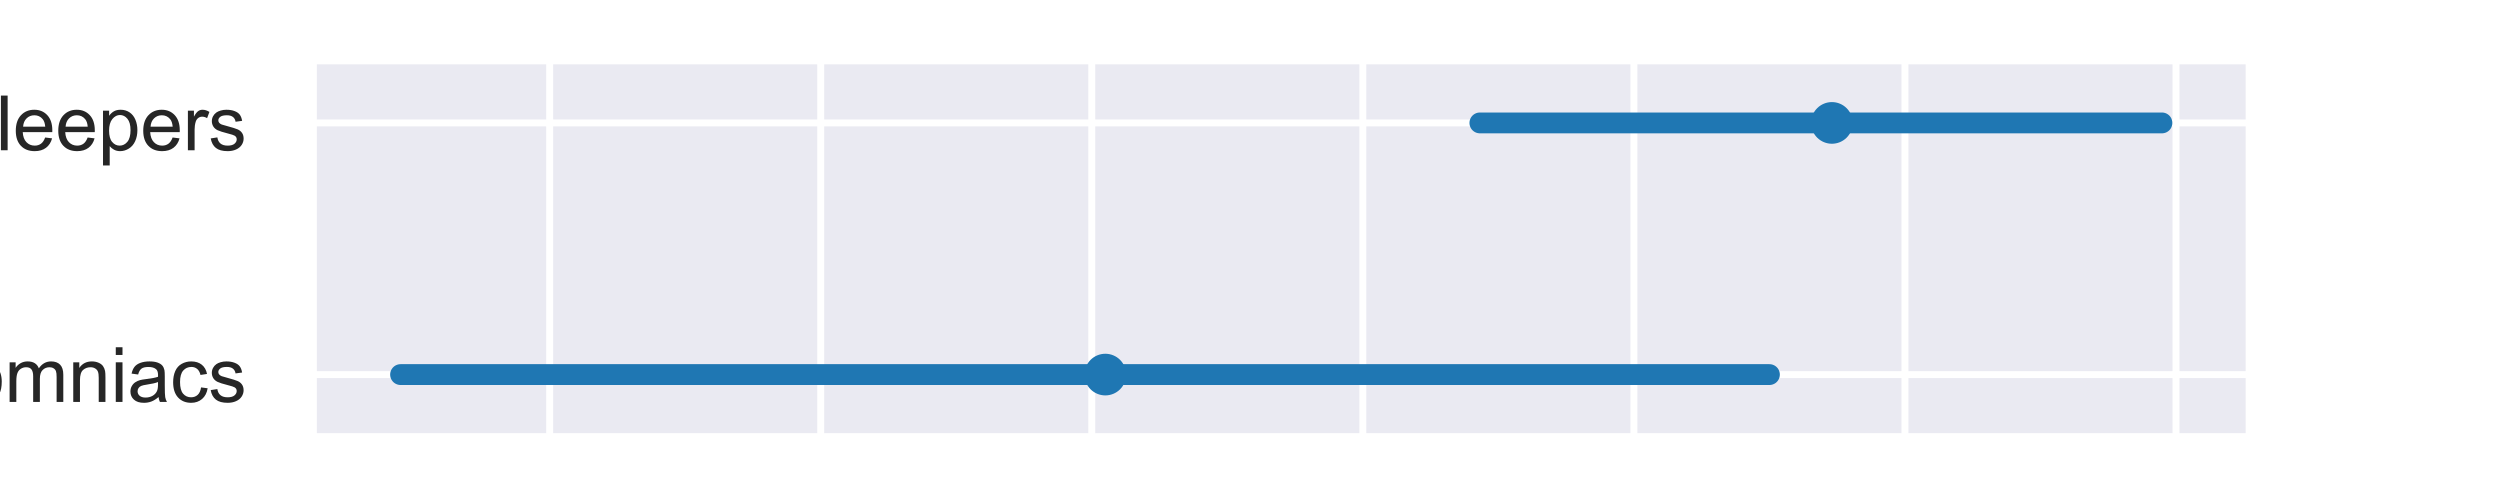
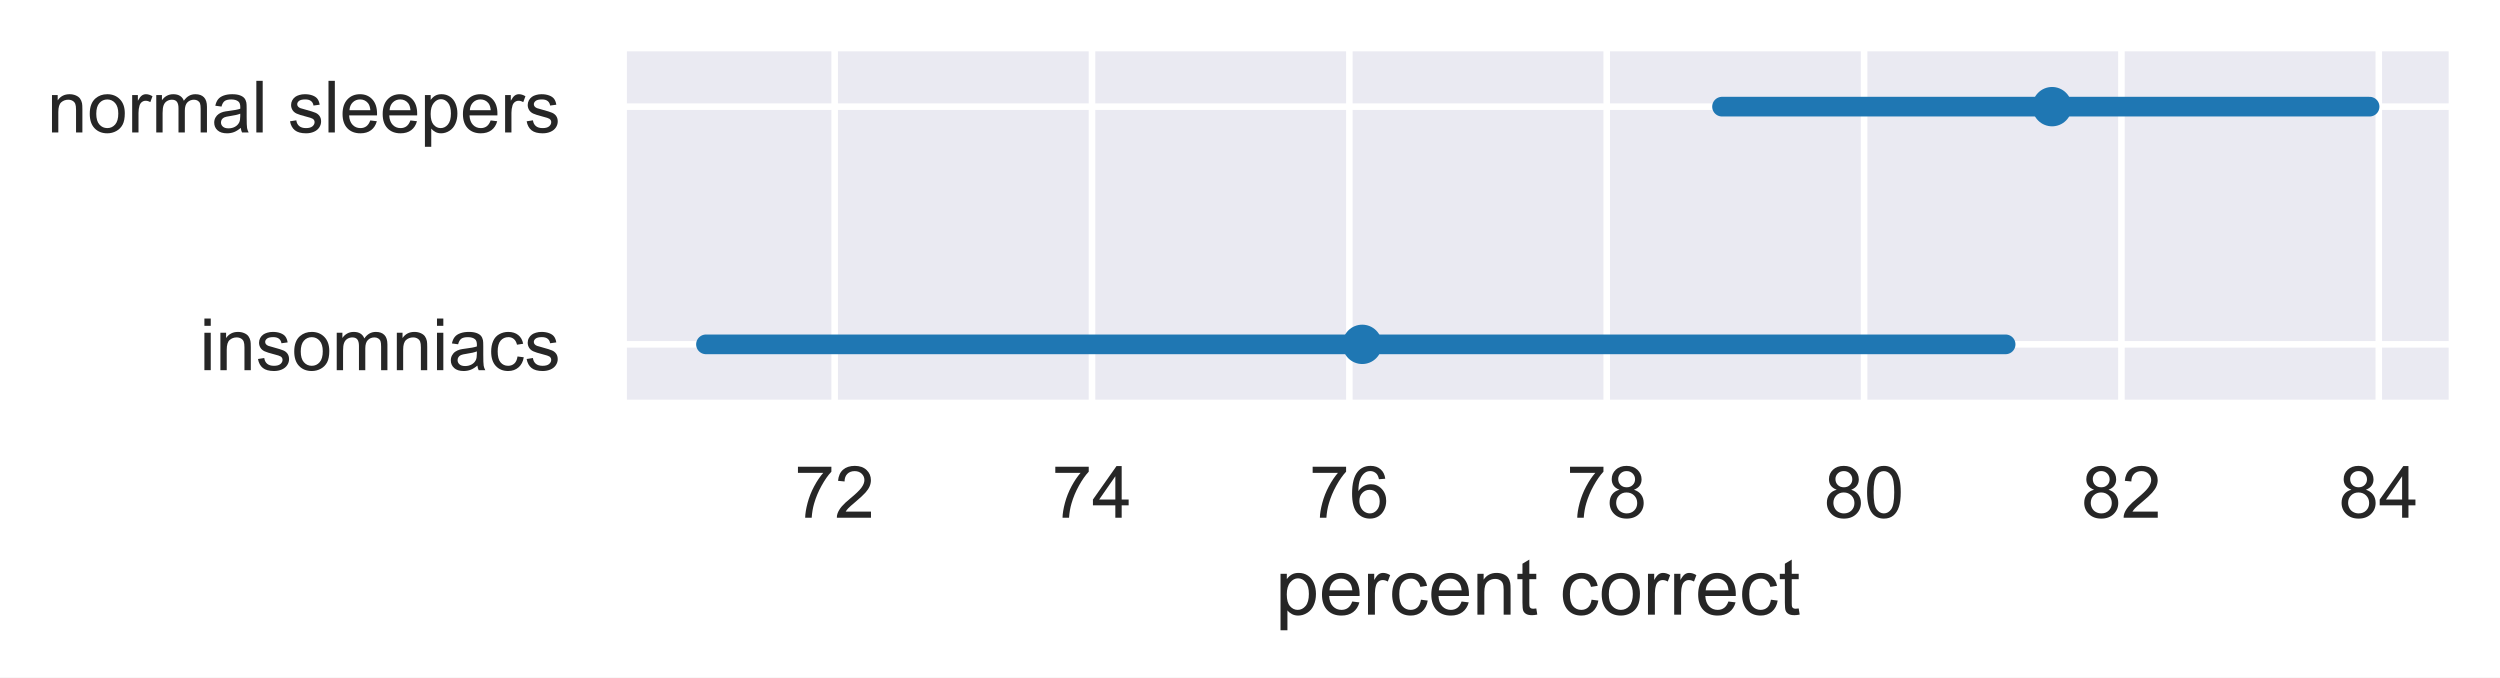
- <svg xmlns="http://www.w3.org/2000/svg" xmlns:xlink="http://www.w3.org/1999/xlink" height="72pt" version="1.1" viewBox="0 0 360 72" width="360pt">
+ <svg xmlns="http://www.w3.org/2000/svg" xmlns:xlink="http://www.w3.org/1999/xlink" height="103.294pt" version="1.1" viewBox="0 0 381.151 103.294" width="381.151pt">
  <defs>
    <style type="text/css">
*{stroke-linecap:butt;stroke-linejoin:round;}
  </style>
  </defs>
  <g id="figure_1">
    <g id="patch_1">
-       <path d="M 0 72  L 360 72  L 360 0  L 0 0  z " style="fill:#ffffff;" />
+       <path d="M 0 103.294  L 381.151 103.294  L 381.151 0  L 0 0  z " style="fill:#ffffff;" />
    </g>
    <g id="axes_1">
      <g id="patch_2">
-         <path d="M 45 63  L 324 63  L 324 8.64  L 45 8.64  z " style="fill:#eaeaf2;" />
+         <path d="M 94.951 61.56  L 373.951 61.56  L 373.951 7.2  L 94.951 7.2  z " style="fill:#eaeaf2;" />
      </g>
      <g id="matplotlib.axis_1">
        <g id="xtick_1">
          <g id="line2d_1">
-             <path clip-path="url(#pf1c59fc9b8)" d="M 79.15 63  L 79.15 8.64  " style="fill:none;stroke:#ffffff;stroke-linecap:round;" />
+             <path clip-path="url(#p791ce59a20)" d="M 127.251 61.56  L 127.251 7.2  " style="fill:none;stroke:#ffffff;stroke-linecap:round;" />
          </g>
          <g id="text_1">
            <defs>
              <path d="M 4.734 62.203  L 4.734 70.656  L 51.078 70.656  L 51.078 63.812  Q 44.234 56.547 37.516 44.484  Q 30.812 32.422 27.156 19.672  Q 24.516 10.688 23.781 0  L 14.75 0  Q 14.891 8.453 18.062 20.406  Q 21.234 32.375 27.172 43.484  Q 33.109 54.594 39.797 62.203  z " id="ArialMT-55" />
              <path d="M 50.344 8.453  L 50.344 0  L 3.031 0  Q 2.938 3.172 4.047 6.109  Q 5.859 10.938 9.828 15.625  Q 13.812 20.312 21.344 26.469  Q 33.016 36.031 37.109 41.625  Q 41.219 47.219 41.219 52.203  Q 41.219 57.422 37.469 61  Q 33.734 64.594 27.734 64.594  Q 21.391 64.594 17.578 60.781  Q 13.766 56.984 13.719 50.25  L 4.688 51.172  Q 5.609 61.281 11.656 66.578  Q 17.719 71.875 27.938 71.875  Q 38.234 71.875 44.234 66.156  Q 50.25 60.453 50.25 52  Q 50.25 47.703 48.484 43.547  Q 46.734 39.406 42.656 34.812  Q 38.578 30.219 29.109 22.219  Q 21.188 15.578 18.938 13.203  Q 16.703 10.844 15.234 8.453  z " id="ArialMT-50" />
            </defs>
-             <g style="fill:#262626;" transform="translate(73.03276 80.37359)scale(0.11 -0.11)">
+             <g style="fill:#262626;" transform="translate(121.1343 78.93359)scale(0.11 -0.11)">
              <use xlink:href="#ArialMT-55" />
              <use x="55.615" xlink:href="#ArialMT-50" />
            </g>
          </g>
        </g>
        <g id="xtick_2">
          <g id="line2d_2">
-             <path clip-path="url(#pf1c59fc9b8)" d="M 118.182 63  L 118.182 8.64  " style="fill:none;stroke:#ffffff;stroke-linecap:round;" />
+             <path clip-path="url(#p791ce59a20)" d="M 166.488 61.56  L 166.488 7.2  " style="fill:none;stroke:#ffffff;stroke-linecap:round;" />
          </g>
          <g id="text_2">
            <defs>
              <path d="M 32.328 0  L 32.328 17.141  L 1.266 17.141  L 1.266 25.203  L 33.938 71.578  L 41.109 71.578  L 41.109 25.203  L 50.781 25.203  L 50.781 17.141  L 41.109 17.141  L 41.109 0  z M 32.328 25.203  L 32.328 57.469  L 9.906 25.203  z " id="ArialMT-52" />
            </defs>
-             <g style="fill:#262626;" transform="translate(112.0654 80.37359)scale(0.11 -0.11)">
+             <g style="fill:#262626;" transform="translate(160.3709 78.93359)scale(0.11 -0.11)">
              <use xlink:href="#ArialMT-55" />
              <use x="55.615" xlink:href="#ArialMT-52" />
            </g>
          </g>
        </g>
        <g id="xtick_3">
          <g id="line2d_3">
-             <path clip-path="url(#pf1c59fc9b8)" d="M 157.215 63  L 157.215 8.64  " style="fill:none;stroke:#ffffff;stroke-linecap:round;" />
+             <path clip-path="url(#p791ce59a20)" d="M 205.724 61.56  L 205.724 7.2  " style="fill:none;stroke:#ffffff;stroke-linecap:round;" />
          </g>
          <g id="text_3">
            <defs>
              <path d="M 49.75 54.047  L 41.016 53.375  Q 39.844 58.547 37.703 60.891  Q 34.125 64.656 28.906 64.656  Q 24.703 64.656 21.531 62.312  Q 17.391 59.281 14.984 53.469  Q 12.594 47.656 12.5 36.922  Q 15.672 41.75 20.266 44.094  Q 24.859 46.438 29.891 46.438  Q 38.672 46.438 44.844 39.969  Q 51.031 33.5 51.031 23.25  Q 51.031 16.5 48.125 10.719  Q 45.219 4.938 40.141 1.859  Q 35.062 -1.219 28.609 -1.219  Q 17.625 -1.219 10.688 6.859  Q 3.766 14.938 3.766 33.5  Q 3.766 54.25 11.422 63.672  Q 18.109 71.875 29.438 71.875  Q 37.891 71.875 43.281 67.141  Q 48.688 62.406 49.75 54.047  z M 13.875 23.188  Q 13.875 18.656 15.797 14.5  Q 17.719 10.359 21.188 8.172  Q 24.656 6 28.469 6  Q 34.031 6 38.031 10.484  Q 42.047 14.984 42.047 22.703  Q 42.047 30.125 38.078 34.391  Q 34.125 38.672 28.125 38.672  Q 22.172 38.672 18.016 34.391  Q 13.875 30.125 13.875 23.188  z " id="ArialMT-54" />
            </defs>
-             <g style="fill:#262626;" transform="translate(151.0981 80.37359)scale(0.11 -0.11)">
+             <g style="fill:#262626;" transform="translate(199.6074 78.93359)scale(0.11 -0.11)">
              <use xlink:href="#ArialMT-55" />
              <use x="55.615" xlink:href="#ArialMT-54" />
            </g>
          </g>
        </g>
        <g id="xtick_4">
          <g id="line2d_4">
-             <path clip-path="url(#pf1c59fc9b8)" d="M 196.248 63  L 196.248 8.64  " style="fill:none;stroke:#ffffff;stroke-linecap:round;" />
+             <path clip-path="url(#p791ce59a20)" d="M 244.961 61.56  L 244.961 7.2  " style="fill:none;stroke:#ffffff;stroke-linecap:round;" />
          </g>
          <g id="text_4">
            <defs>
              <path d="M 17.672 38.812  Q 12.203 40.828 9.562 44.531  Q 6.938 48.25 6.938 53.422  Q 6.938 61.234 12.547 66.547  Q 18.172 71.875 27.484 71.875  Q 36.859 71.875 42.578 66.422  Q 48.297 60.984 48.297 53.172  Q 48.297 48.188 45.672 44.5  Q 43.062 40.828 37.75 38.812  Q 44.344 36.672 47.781 31.875  Q 51.219 27.094 51.219 20.453  Q 51.219 11.281 44.719 5.031  Q 38.234 -1.219 27.641 -1.219  Q 17.047 -1.219 10.547 5.047  Q 4.047 11.328 4.047 20.703  Q 4.047 27.688 7.594 32.391  Q 11.141 37.109 17.672 38.812  z M 15.922 53.719  Q 15.922 48.641 19.188 45.406  Q 22.469 42.188 27.688 42.188  Q 32.766 42.188 36.016 45.375  Q 39.266 48.578 39.266 53.219  Q 39.266 58.062 35.906 61.359  Q 32.562 64.656 27.594 64.656  Q 22.562 64.656 19.234 61.422  Q 15.922 58.203 15.922 53.719  z M 13.094 20.656  Q 13.094 16.891 14.875 13.375  Q 16.656 9.859 20.172 7.922  Q 23.688 6 27.734 6  Q 34.031 6 38.125 10.047  Q 42.234 14.109 42.234 20.359  Q 42.234 26.703 38.016 30.859  Q 33.797 35.016 27.438 35.016  Q 21.234 35.016 17.156 30.906  Q 13.094 26.812 13.094 20.656  z " id="ArialMT-56" />
            </defs>
-             <g style="fill:#262626;" transform="translate(190.1308 80.37359)scale(0.11 -0.11)">
+             <g style="fill:#262626;" transform="translate(238.844 78.93359)scale(0.11 -0.11)">
              <use xlink:href="#ArialMT-55" />
              <use x="55.615" xlink:href="#ArialMT-56" />
            </g>
          </g>
        </g>
        <g id="xtick_5">
          <g id="line2d_5">
-             <path clip-path="url(#pf1c59fc9b8)" d="M 235.28 63  L 235.28 8.64  " style="fill:none;stroke:#ffffff;stroke-linecap:round;" />
+             <path clip-path="url(#p791ce59a20)" d="M 284.198 61.56  L 284.198 7.2  " style="fill:none;stroke:#ffffff;stroke-linecap:round;" />
          </g>
          <g id="text_5">
            <defs>
              <path d="M 4.156 35.297  Q 4.156 48 6.766 55.734  Q 9.375 63.484 14.516 67.672  Q 19.672 71.875 27.484 71.875  Q 33.25 71.875 37.594 69.547  Q 41.938 67.234 44.766 62.859  Q 47.609 58.5 49.219 52.219  Q 50.828 45.953 50.828 35.297  Q 50.828 22.703 48.234 14.969  Q 45.656 7.234 40.5 3  Q 35.359 -1.219 27.484 -1.219  Q 17.141 -1.219 11.234 6.203  Q 4.156 15.141 4.156 35.297  z M 13.188 35.297  Q 13.188 17.672 17.312 11.828  Q 21.438 6 27.484 6  Q 33.547 6 37.672 11.859  Q 41.797 17.719 41.797 35.297  Q 41.797 52.984 37.672 58.781  Q 33.547 64.594 27.391 64.594  Q 21.344 64.594 17.719 59.469  Q 13.188 52.938 13.188 35.297  z " id="ArialMT-48" />
            </defs>
-             <g style="fill:#262626;" transform="translate(229.1635 80.37359)scale(0.11 -0.11)">
+             <g style="fill:#262626;" transform="translate(278.0806 78.93359)scale(0.11 -0.11)">
              <use xlink:href="#ArialMT-56" />
              <use x="55.615" xlink:href="#ArialMT-48" />
            </g>
          </g>
        </g>
        <g id="xtick_6">
          <g id="line2d_6">
-             <path clip-path="url(#pf1c59fc9b8)" d="M 274.313 63  L 274.313 8.64  " style="fill:none;stroke:#ffffff;stroke-linecap:round;" />
+             <path clip-path="url(#p791ce59a20)" d="M 323.434 61.56  L 323.434 7.2  " style="fill:none;stroke:#ffffff;stroke-linecap:round;" />
          </g>
          <g id="text_6">
-             <g style="fill:#262626;" transform="translate(268.1961 80.37359)scale(0.11 -0.11)">
+             <g style="fill:#262626;" transform="translate(317.3171 78.93359)scale(0.11 -0.11)">
              <use xlink:href="#ArialMT-56" />
              <use x="55.615" xlink:href="#ArialMT-50" />
            </g>
          </g>
        </g>
        <g id="xtick_7">
          <g id="line2d_7">
-             <path clip-path="url(#pf1c59fc9b8)" d="M 313.346 63  L 313.346 8.64  " style="fill:none;stroke:#ffffff;stroke-linecap:round;" />
+             <path clip-path="url(#p791ce59a20)" d="M 362.671 61.56  L 362.671 7.2  " style="fill:none;stroke:#ffffff;stroke-linecap:round;" />
          </g>
          <g id="text_7">
-             <g style="fill:#262626;" transform="translate(307.2288 80.37359)scale(0.11 -0.11)">
+             <g style="fill:#262626;" transform="translate(356.5537 78.93359)scale(0.11 -0.11)">
              <use xlink:href="#ArialMT-56" />
              <use x="55.615" xlink:href="#ArialMT-52" />
            </g>
          </g>
        </g>
        <g id="text_8">
          <defs>
            <path d="M 6.594 -19.875  L 6.594 51.859  L 14.594 51.859  L 14.594 45.125  Q 17.438 49.078 21 51.047  Q 24.562 53.031 29.641 53.031  Q 36.281 53.031 41.359 49.609  Q 46.438 46.188 49.016 39.953  Q 51.609 33.734 51.609 26.312  Q 51.609 18.359 48.75 11.984  Q 45.906 5.609 40.453 2.219  Q 35.016 -1.172 29 -1.172  Q 24.609 -1.172 21.109 0.688  Q 17.625 2.547 15.375 5.375  L 15.375 -19.875  z M 14.547 25.641  Q 14.547 15.625 18.594 10.844  Q 22.656 6.062 28.422 6.062  Q 34.281 6.062 38.453 11.016  Q 42.625 15.969 42.625 26.375  Q 42.625 36.281 38.547 41.203  Q 34.469 46.141 28.812 46.141  Q 23.188 46.141 18.859 40.891  Q 14.547 35.641 14.547 25.641  z " id="ArialMT-112" />
            <path d="M 42.094 16.703  L 51.172 15.578  Q 49.031 7.625 43.219 3.219  Q 37.406 -1.172 28.375 -1.172  Q 17 -1.172 10.328 5.828  Q 3.656 12.844 3.656 25.484  Q 3.656 38.578 10.391 45.797  Q 17.141 53.031 27.875 53.031  Q 38.281 53.031 44.875 45.953  Q 51.469 38.875 51.469 26.031  Q 51.469 25.25 51.422 23.688  L 12.75 23.688  Q 13.234 15.141 17.578 10.594  Q 21.922 6.062 28.422 6.062  Q 33.25 6.062 36.672 8.594  Q 40.094 11.141 42.094 16.703  z M 13.234 30.906  L 42.188 30.906  Q 41.609 37.453 38.875 40.719  Q 34.672 45.797 27.984 45.797  Q 21.922 45.797 17.797 41.75  Q 13.672 37.703 13.234 30.906  z " id="ArialMT-101" />
            <path d="M 6.5 0  L 6.5 51.859  L 14.406 51.859  L 14.406 44  Q 17.438 49.516 20 51.266  Q 22.562 53.031 25.641 53.031  Q 30.078 53.031 34.672 50.203  L 31.641 42.047  Q 28.422 43.953 25.203 43.953  Q 22.312 43.953 20.016 42.219  Q 17.719 40.484 16.75 37.406  Q 15.281 32.719 15.281 27.156  L 15.281 0  z " id="ArialMT-114" />
            <path d="M 40.438 19  L 49.078 17.875  Q 47.656 8.938 41.812 3.875  Q 35.984 -1.172 27.484 -1.172  Q 16.844 -1.172 10.375 5.781  Q 3.906 12.75 3.906 25.734  Q 3.906 34.125 6.688 40.422  Q 9.469 46.734 15.156 49.875  Q 20.844 53.031 27.547 53.031  Q 35.984 53.031 41.359 48.75  Q 46.734 44.484 48.25 36.625  L 39.703 35.297  Q 38.484 40.531 35.375 43.156  Q 32.281 45.797 27.875 45.797  Q 21.234 45.797 17.078 41.031  Q 12.938 36.281 12.938 25.984  Q 12.938 15.531 16.938 10.797  Q 20.953 6.062 27.391 6.062  Q 32.562 6.062 36.031 9.234  Q 39.5 12.406 40.438 19  z " id="ArialMT-99" />
            <path d="M 6.594 0  L 6.594 51.859  L 14.5 51.859  L 14.5 44.484  Q 20.219 53.031 31 53.031  Q 35.688 53.031 39.625 51.344  Q 43.562 49.656 45.516 46.922  Q 47.469 44.188 48.25 40.438  Q 48.734 37.984 48.734 31.891  L 48.734 0  L 39.938 0  L 39.938 31.547  Q 39.938 36.922 38.906 39.578  Q 37.891 42.234 35.281 43.812  Q 32.672 45.406 29.156 45.406  Q 23.531 45.406 19.453 41.844  Q 15.375 38.281 15.375 28.328  L 15.375 0  z " id="ArialMT-110" />
            <path d="M 25.781 7.859  L 27.047 0.094  Q 23.344 -0.688 20.406 -0.688  Q 15.625 -0.688 12.984 0.828  Q 10.359 2.344 9.281 4.812  Q 8.203 7.281 8.203 15.188  L 8.203 45.016  L 1.766 45.016  L 1.766 51.859  L 8.203 51.859  L 8.203 64.703  L 16.938 69.969  L 16.938 51.859  L 25.781 51.859  L 25.781 45.016  L 16.938 45.016  L 16.938 14.703  Q 16.938 10.938 17.406 9.859  Q 17.875 8.797 18.922 8.156  Q 19.969 7.516 21.922 7.516  Q 23.391 7.516 25.781 7.859  z " id="ArialMT-116" />
            <path id="ArialMT-32" />
            <path d="M 3.328 25.922  Q 3.328 40.328 11.328 47.266  Q 18.016 53.031 27.641 53.031  Q 38.328 53.031 45.109 46.016  Q 51.906 39.016 51.906 26.656  Q 51.906 16.656 48.906 10.906  Q 45.906 5.172 40.156 2  Q 34.422 -1.172 27.641 -1.172  Q 16.75 -1.172 10.031 5.812  Q 3.328 12.797 3.328 25.922  z M 12.359 25.922  Q 12.359 15.969 16.703 11.016  Q 21.047 6.062 27.641 6.062  Q 34.188 6.062 38.531 11.031  Q 42.875 16.016 42.875 26.219  Q 42.875 35.844 38.5 40.797  Q 34.125 45.75 27.641 45.75  Q 21.047 45.75 16.703 40.812  Q 12.359 35.891 12.359 25.922  z " id="ArialMT-111" />
          </defs>
-           <g style="fill:#262626;" transform="translate(144.4866 95.14922)scale(0.12 -0.12)">
+           <g style="fill:#262626;" transform="translate(194.4378 93.70922)scale(0.12 -0.12)">
            <use xlink:href="#ArialMT-112" />
            <use x="55.615" xlink:href="#ArialMT-101" />
            <use x="111.23" xlink:href="#ArialMT-114" />
            <use x="144.531" xlink:href="#ArialMT-99" />
            <use x="194.531" xlink:href="#ArialMT-101" />
            <use x="250.146" xlink:href="#ArialMT-110" />
            <use x="305.762" xlink:href="#ArialMT-116" />
            <use x="333.545" xlink:href="#ArialMT-32" />
            <use x="361.328" xlink:href="#ArialMT-99" />
            <use x="411.328" xlink:href="#ArialMT-111" />
            <use x="466.943" xlink:href="#ArialMT-114" />
            <use x="500.244" xlink:href="#ArialMT-114" />
            <use x="533.545" xlink:href="#ArialMT-101" />
            <use x="589.16" xlink:href="#ArialMT-99" />
            <use x="639.16" xlink:href="#ArialMT-116" />
          </g>
        </g>
      </g>
      <g id="matplotlib.axis_2">
        <g id="ytick_1">
          <g id="line2d_8">
-             <path clip-path="url(#pf1c59fc9b8)" d="M 45 53.94  L 324 53.94  " style="fill:none;stroke:#ffffff;stroke-linecap:round;" />
+             <path clip-path="url(#p791ce59a20)" d="M 94.951 52.5  L 373.951 52.5  " style="fill:none;stroke:#ffffff;stroke-linecap:round;" />
          </g>
          <g id="text_9">
            <defs>
              <path d="M 6.641 61.469  L 6.641 71.578  L 15.438 71.578  L 15.438 61.469  z M 6.641 0  L 6.641 51.859  L 15.438 51.859  L 15.438 0  z " id="ArialMT-105" />
              <path d="M 3.078 15.484  L 11.766 16.844  Q 12.5 11.625 15.844 8.844  Q 19.188 6.062 25.203 6.062  Q 31.25 6.062 34.172 8.516  Q 37.109 10.984 37.109 14.312  Q 37.109 17.281 34.516 19  Q 32.719 20.172 25.531 21.969  Q 15.875 24.422 12.141 26.203  Q 8.406 27.984 6.469 31.125  Q 4.547 34.281 4.547 38.094  Q 4.547 41.547 6.125 44.5  Q 7.719 47.469 10.453 49.422  Q 12.5 50.922 16.031 51.969  Q 19.578 53.031 23.641 53.031  Q 29.734 53.031 34.344 51.266  Q 38.969 49.516 41.156 46.5  Q 43.359 43.5 44.188 38.484  L 35.594 37.312  Q 35.016 41.312 32.203 43.547  Q 29.391 45.797 24.266 45.797  Q 18.219 45.797 15.625 43.797  Q 13.031 41.797 13.031 39.109  Q 13.031 37.406 14.109 36.031  Q 15.188 34.625 17.484 33.688  Q 18.797 33.203 25.25 31.453  Q 34.578 28.953 38.25 27.359  Q 41.938 25.781 44.031 22.75  Q 46.141 19.734 46.141 15.234  Q 46.141 10.844 43.578 6.953  Q 41.016 3.078 36.172 0.953  Q 31.344 -1.172 25.25 -1.172  Q 15.141 -1.172 9.844 3.031  Q 4.547 7.234 3.078 15.484  z " id="ArialMT-115" />
              <path d="M 6.594 0  L 6.594 51.859  L 14.453 51.859  L 14.453 44.578  Q 16.891 48.391 20.938 50.703  Q 25 53.031 30.172 53.031  Q 35.938 53.031 39.625 50.641  Q 43.312 48.25 44.828 43.953  Q 50.984 53.031 60.844 53.031  Q 68.562 53.031 72.703 48.75  Q 76.859 44.484 76.859 35.594  L 76.859 0  L 68.109 0  L 68.109 32.672  Q 68.109 37.938 67.25 40.25  Q 66.406 42.578 64.156 43.984  Q 61.922 45.406 58.891 45.406  Q 53.422 45.406 49.797 41.766  Q 46.188 38.141 46.188 30.125  L 46.188 0  L 37.406 0  L 37.406 33.688  Q 37.406 39.547 35.25 42.469  Q 33.109 45.406 28.219 45.406  Q 24.516 45.406 21.359 43.453  Q 18.219 41.5 16.797 37.734  Q 15.375 33.984 15.375 26.906  L 15.375 0  z " id="ArialMT-109" />
              <path d="M 40.438 6.391  Q 35.547 2.25 31.031 0.531  Q 26.516 -1.172 21.344 -1.172  Q 12.797 -1.172 8.203 3  Q 3.609 7.172 3.609 13.672  Q 3.609 17.484 5.344 20.625  Q 7.078 23.781 9.891 25.688  Q 12.703 27.594 16.219 28.562  Q 18.797 29.25 24.031 29.891  Q 34.672 31.156 39.703 32.906  Q 39.75 34.719 39.75 35.203  Q 39.75 40.578 37.25 42.781  Q 33.891 45.75 27.25 45.75  Q 21.047 45.75 18.094 43.578  Q 15.141 41.406 13.719 35.891  L 5.125 37.062  Q 6.297 42.578 8.984 45.969  Q 11.672 49.359 16.75 51.188  Q 21.828 53.031 28.516 53.031  Q 35.156 53.031 39.297 51.469  Q 43.453 49.906 45.406 47.531  Q 47.359 45.172 48.141 41.547  Q 48.578 39.312 48.578 33.453  L 48.578 21.734  Q 48.578 9.469 49.141 6.219  Q 49.703 2.984 51.375 0  L 42.188 0  Q 40.828 2.734 40.438 6.391  z M 39.703 26.031  Q 34.906 24.078 25.344 22.703  Q 19.922 21.922 17.672 20.938  Q 15.438 19.969 14.203 18.094  Q 12.984 16.219 12.984 13.922  Q 12.984 10.406 15.641 8.062  Q 18.312 5.719 23.438 5.719  Q 28.516 5.719 32.469 7.938  Q 36.422 10.156 38.281 14.016  Q 39.703 17 39.703 22.797  z " id="ArialMT-97" />
            </defs>
-             <g style="fill:#262626;" transform="translate(-19.51891 57.8768)scale(0.11 -0.11)">
+             <g style="fill:#262626;" transform="translate(30.43234 56.4368)scale(0.11 -0.11)">
              <use xlink:href="#ArialMT-105" />
              <use x="22.217" xlink:href="#ArialMT-110" />
              <use x="77.832" xlink:href="#ArialMT-115" />
              <use x="127.832" xlink:href="#ArialMT-111" />
              <use x="183.447" xlink:href="#ArialMT-109" />
              <use x="266.748" xlink:href="#ArialMT-110" />
              <use x="322.363" xlink:href="#ArialMT-105" />
              <use x="344.58" xlink:href="#ArialMT-97" />
              <use x="400.195" xlink:href="#ArialMT-99" />
              <use x="450.195" xlink:href="#ArialMT-115" />
            </g>
          </g>
        </g>
        <g id="ytick_2">
          <g id="line2d_9">
-             <path clip-path="url(#pf1c59fc9b8)" d="M 45 17.7  L 324 17.7  " style="fill:none;stroke:#ffffff;stroke-linecap:round;" />
+             <path clip-path="url(#p791ce59a20)" d="M 94.951 16.26  L 373.951 16.26  " style="fill:none;stroke:#ffffff;stroke-linecap:round;" />
          </g>
          <g id="text_10">
            <defs>
              <path d="M 6.391 0  L 6.391 71.578  L 15.188 71.578  L 15.188 0  z " id="ArialMT-108" />
            </defs>
-             <g style="fill:#262626;" transform="translate(-42.75125 21.6368)scale(0.11 -0.11)">
+             <g style="fill:#262626;" transform="translate(7.2 20.1968)scale(0.11 -0.11)">
              <use xlink:href="#ArialMT-110" />
              <use x="55.615" xlink:href="#ArialMT-111" />
              <use x="111.23" xlink:href="#ArialMT-114" />
              <use x="144.531" xlink:href="#ArialMT-109" />
              <use x="227.832" xlink:href="#ArialMT-97" />
              <use x="283.447" xlink:href="#ArialMT-108" />
              <use x="305.664" xlink:href="#ArialMT-32" />
              <use x="333.447" xlink:href="#ArialMT-115" />
              <use x="383.447" xlink:href="#ArialMT-108" />
              <use x="405.664" xlink:href="#ArialMT-101" />
              <use x="461.279" xlink:href="#ArialMT-101" />
              <use x="516.895" xlink:href="#ArialMT-112" />
              <use x="572.51" xlink:href="#ArialMT-101" />
              <use x="628.125" xlink:href="#ArialMT-114" />
              <use x="661.426" xlink:href="#ArialMT-115" />
            </g>
          </g>
        </g>
      </g>
      <g id="line2d_10">
        <defs>
-           <path d="M 0 2.5  C 0.663 2.5 1.299 2.237 1.768 1.768  C 2.237 1.299 2.5 0.663 2.5 0  C 2.5 -0.663 2.237 -1.299 1.768 -1.768  C 1.299 -2.237 0.663 -2.5 0 -2.5  C -0.663 -2.5 -1.299 -2.237 -1.768 -1.768  C -2.237 -1.299 -2.5 -0.663 -2.5 0  C -2.5 0.663 -2.237 1.299 -1.768 1.768  C -1.299 2.237 -0.663 2.5 0 2.5  z " id="m738c95eb9d" style="stroke:#1f77b3;" />
+           <path d="M 0 2.5  C 0.663 2.5 1.299 2.237 1.768 1.768  C 2.237 1.299 2.5 0.663 2.5 0  C 2.5 -0.663 2.237 -1.299 1.768 -1.768  C 1.299 -2.237 0.663 -2.5 0 -2.5  C -0.663 -2.5 -1.299 -2.237 -1.768 -1.768  C -2.237 -1.299 -2.5 -0.663 -2.5 0  C -2.5 0.663 -2.237 1.299 -1.768 1.768  C -1.299 2.237 -0.663 2.5 0 2.5  z " id="m28f249f216" style="stroke:#1f77b3;" />
        </defs>
-         <g clip-path="url(#pf1c59fc9b8)">
-           <use style="fill:#1f77b3;stroke:#1f77b3;" x="159.167" xlink:href="#m738c95eb9d" y="53.94" />
-           <use style="fill:#1f77b3;stroke:#1f77b3;" x="263.795" xlink:href="#m738c95eb9d" y="17.7" />
+         <g clip-path="url(#p791ce59a20)">
+           <use style="fill:#1f77b3;stroke:#1f77b3;" x="207.686" xlink:href="#m28f249f216" y="52.5" />
+           <use style="fill:#1f77b3;stroke:#1f77b3;" x="312.861" xlink:href="#m28f249f216" y="16.26" />
        </g>
      </g>
      <g id="line2d_11">
-         <path clip-path="url(#pf1c59fc9b8)" d="M 57.682 53.94  L 254.797 53.94  " style="fill:none;stroke:#1f77b3;stroke-linecap:round;stroke-width:3;" />
+         <path clip-path="url(#p791ce59a20)" d="M 107.633 52.5  L 305.778 52.5  " style="fill:none;stroke:#1f77b3;stroke-linecap:round;stroke-width:3;" />
      </g>
      <g id="line2d_12">
-         <path clip-path="url(#pf1c59fc9b8)" d="M 213.103 17.7  L 311.318 17.7  " style="fill:none;stroke:#1f77b3;stroke-linecap:round;stroke-width:3;" />
+         <path clip-path="url(#p791ce59a20)" d="M 262.541 16.26  L 361.269 16.26  " style="fill:none;stroke:#1f77b3;stroke-linecap:round;stroke-width:3;" />
      </g>
      <g id="patch_3">
-         <path d="M 45 63  L 45 8.64  " style="fill:none;stroke:#ffffff;stroke-linecap:square;stroke-linejoin:miter;stroke-width:1.25;" />
+         <path d="M 94.951 61.56  L 94.951 7.2  " style="fill:none;stroke:#ffffff;stroke-linecap:square;stroke-linejoin:miter;stroke-width:1.25;" />
      </g>
      <g id="patch_4">
-         <path d="M 324 63  L 324 8.64  " style="fill:none;stroke:#ffffff;stroke-linecap:square;stroke-linejoin:miter;stroke-width:1.25;" />
+         <path d="M 373.951 61.56  L 373.951 7.2  " style="fill:none;stroke:#ffffff;stroke-linecap:square;stroke-linejoin:miter;stroke-width:1.25;" />
      </g>
      <g id="patch_5">
-         <path d="M 45 63  L 324 63  " style="fill:none;stroke:#ffffff;stroke-linecap:square;stroke-linejoin:miter;stroke-width:1.25;" />
+         <path d="M 94.951 61.56  L 373.951 61.56  " style="fill:none;stroke:#ffffff;stroke-linecap:square;stroke-linejoin:miter;stroke-width:1.25;" />
      </g>
      <g id="patch_6">
-         <path d="M 45 8.64  L 324 8.64  " style="fill:none;stroke:#ffffff;stroke-linecap:square;stroke-linejoin:miter;stroke-width:1.25;" />
+         <path d="M 94.951 7.2  L 373.951 7.2  " style="fill:none;stroke:#ffffff;stroke-linecap:square;stroke-linejoin:miter;stroke-width:1.25;" />
      </g>
    </g>
  </g>
  <defs>
-     <clipPath id="pf1c59fc9b8">
-       <rect height="54.36" width="279" x="45" y="8.64" />
+     <clipPath id="p791ce59a20">
+       <rect height="54.36" width="279" x="94.951" y="7.2" />
    </clipPath>
  </defs>
</svg>
